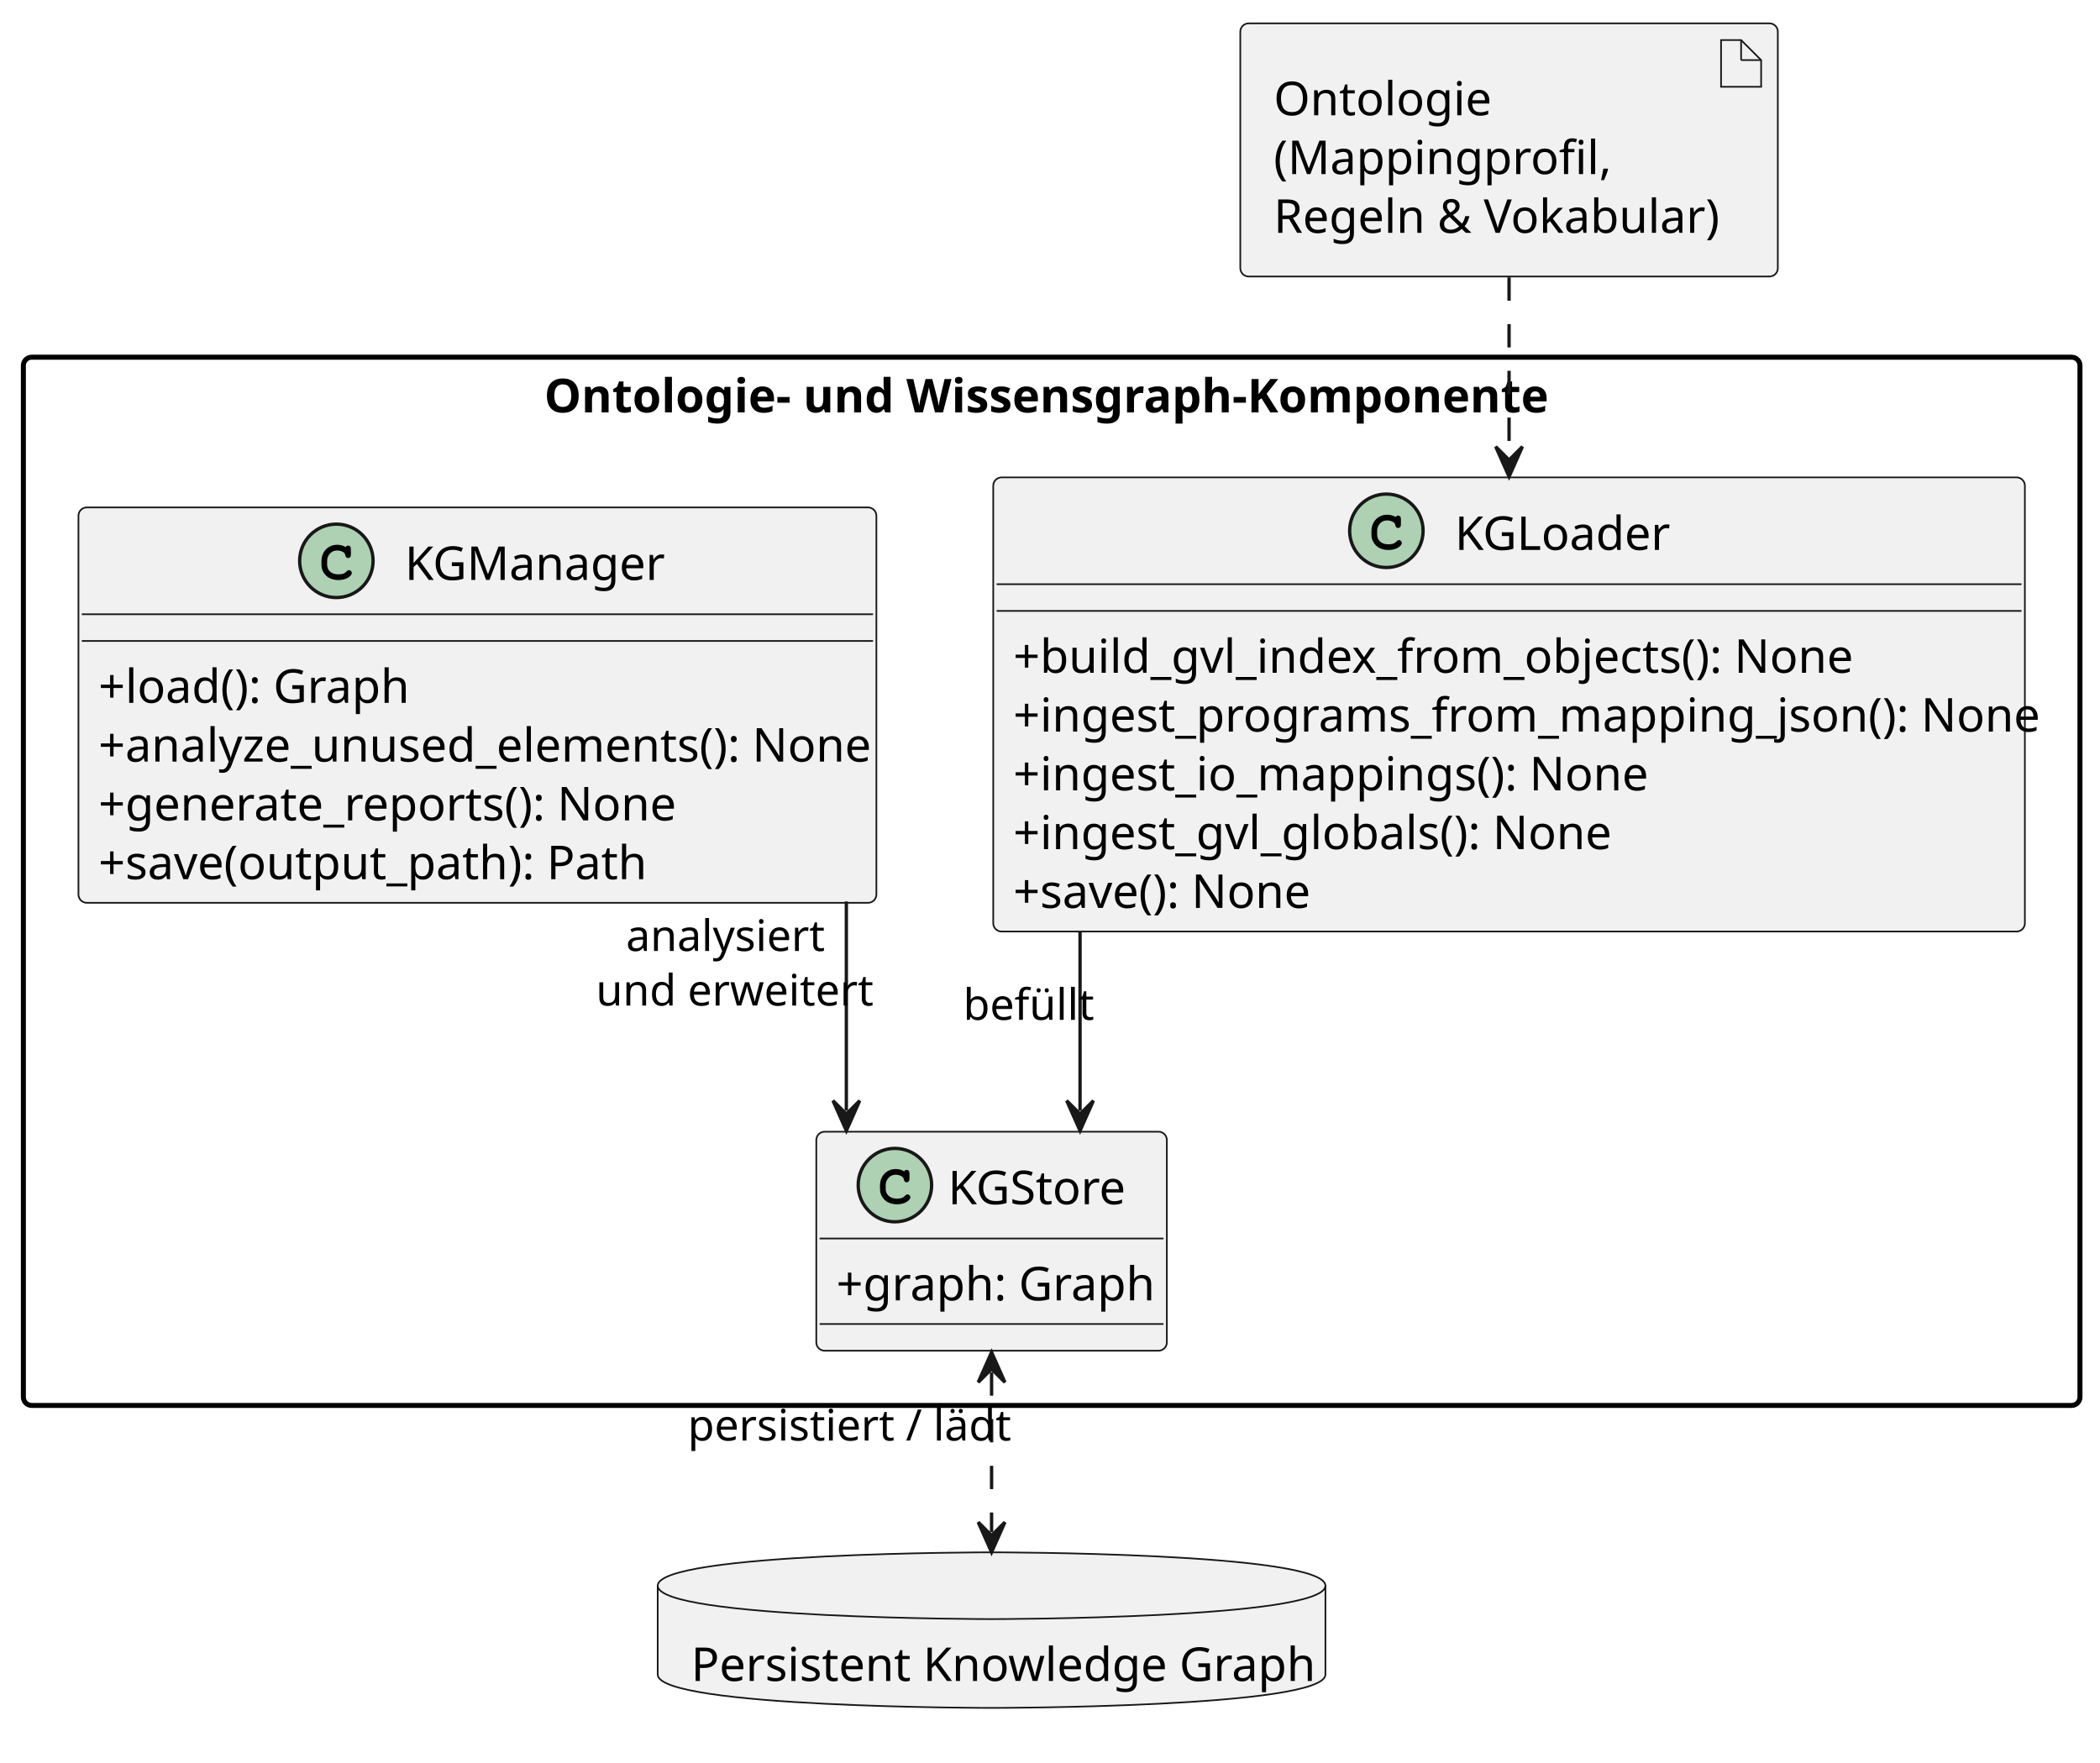
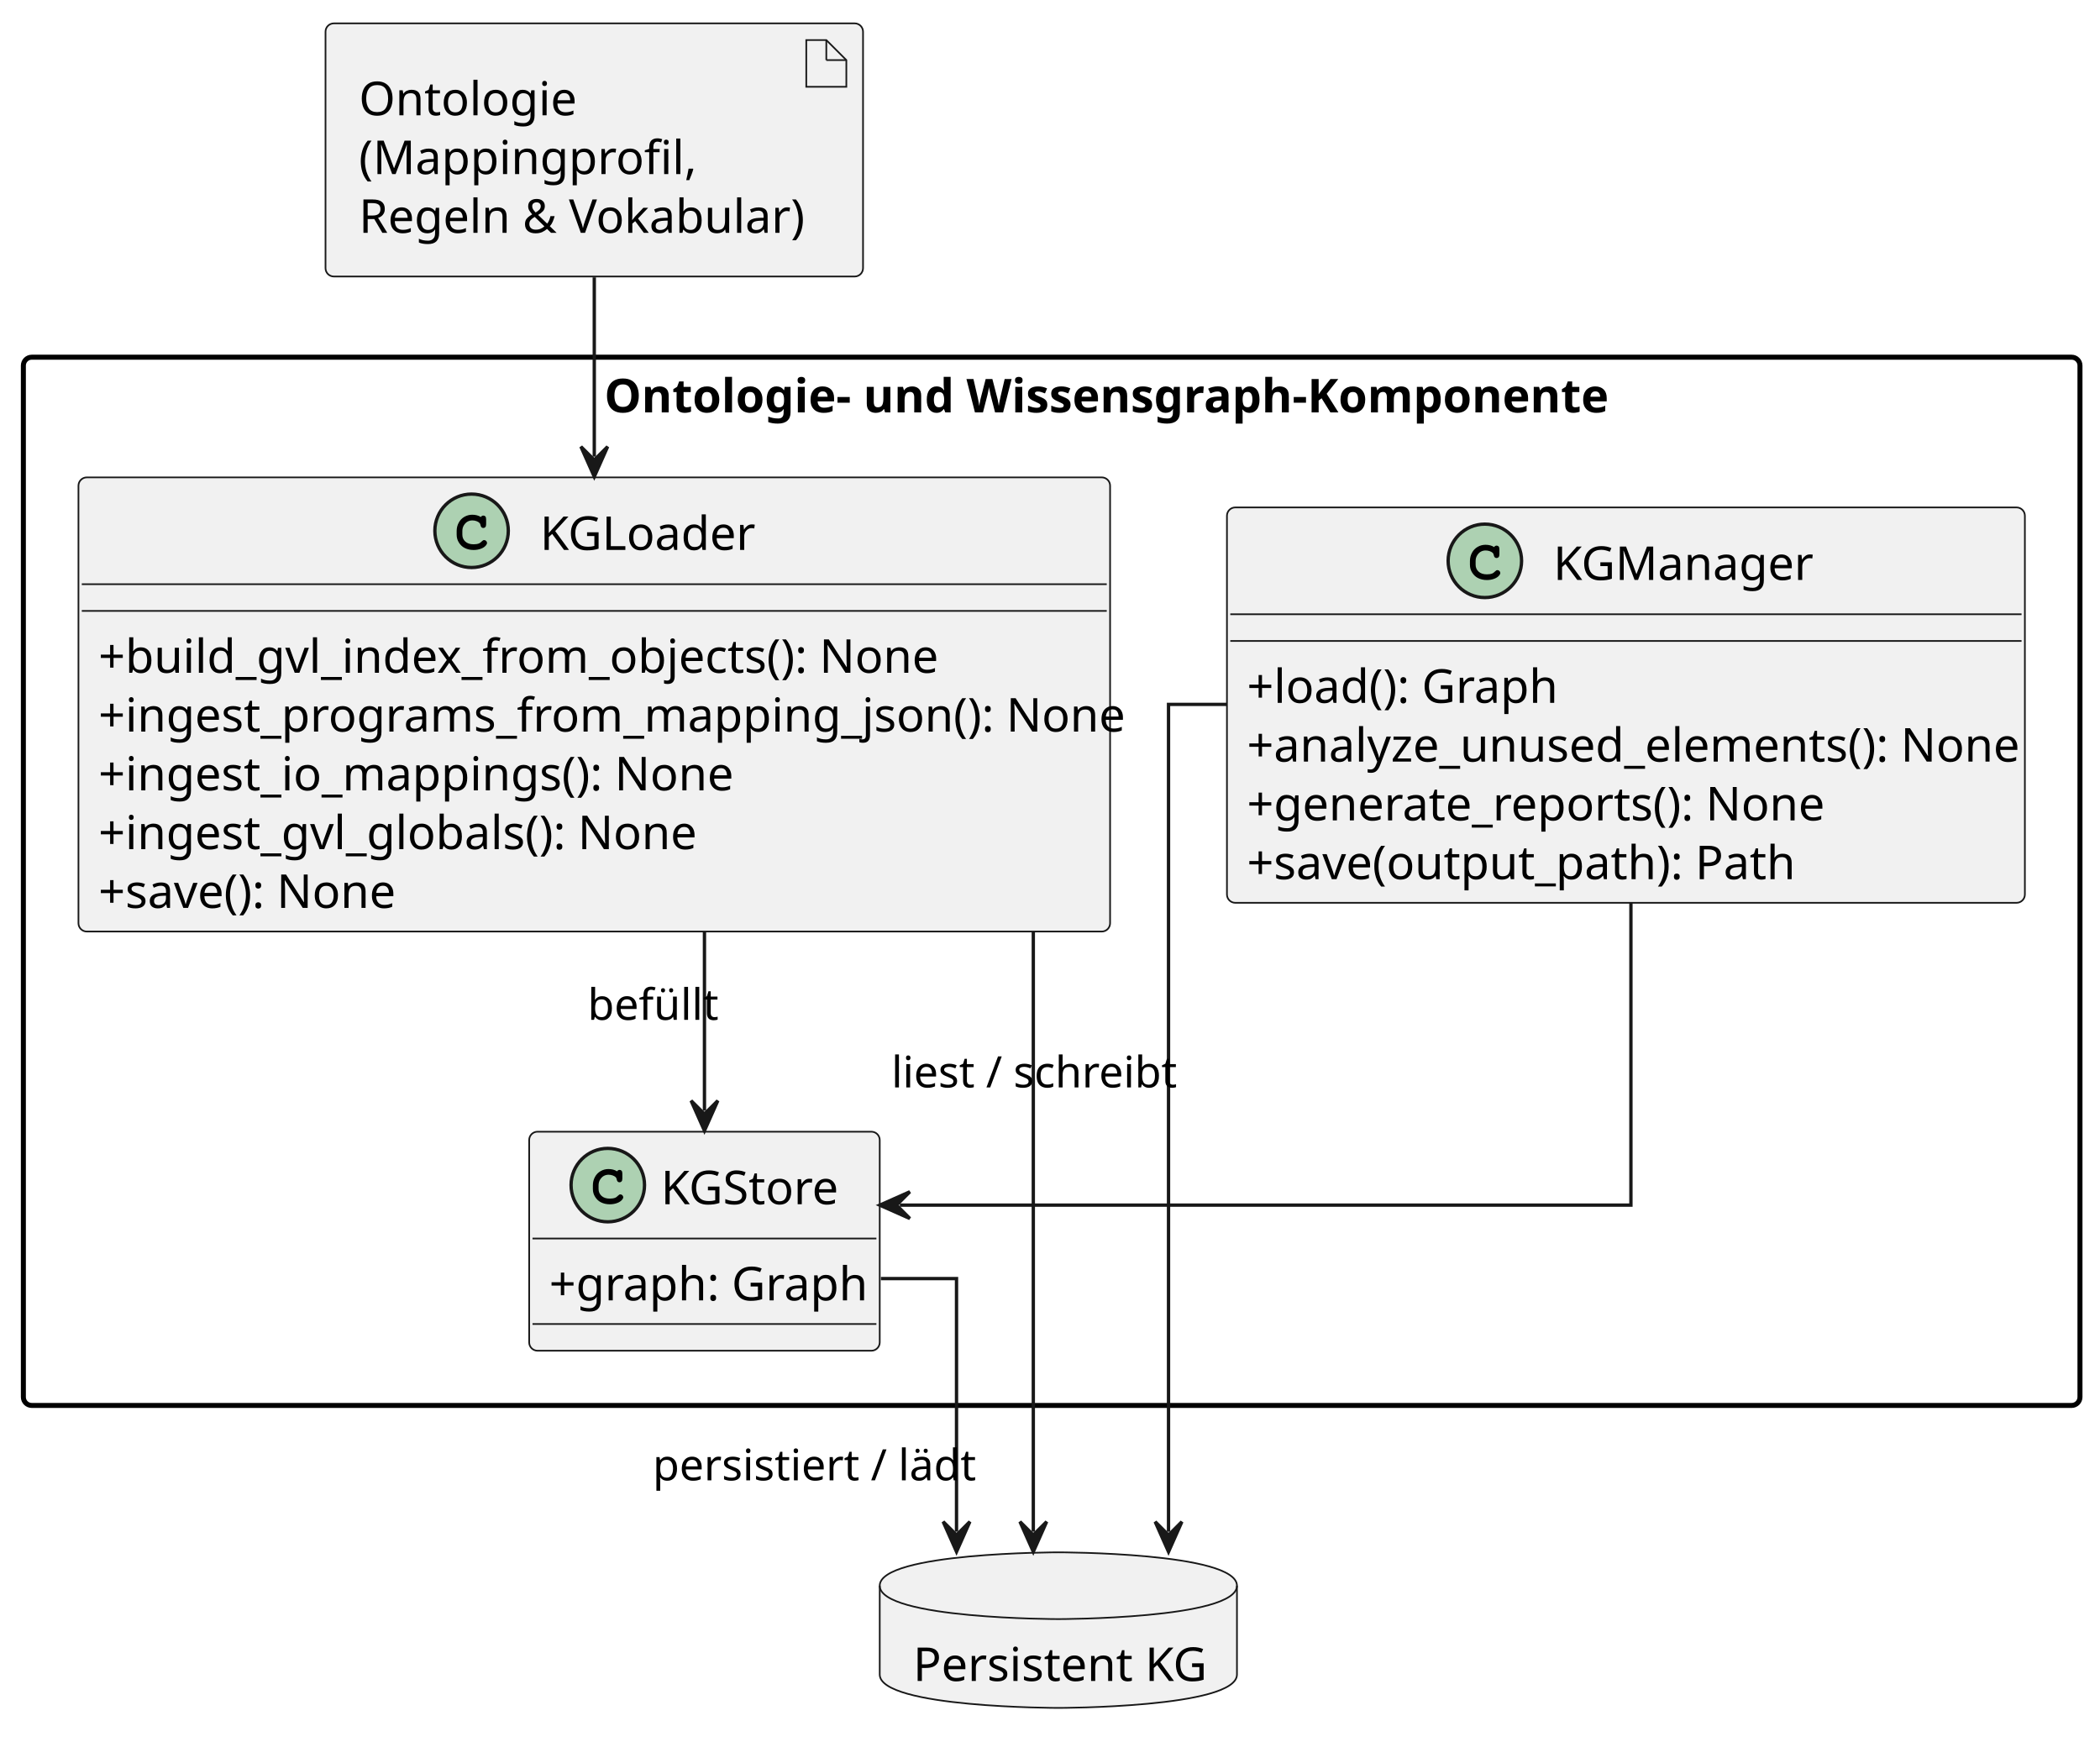
<svg xmlns="http://www.w3.org/2000/svg" contentStyleType="text/css" height="528px" preserveAspectRatio="none" style="width:629px;height:528px;background:#FFFFFF;" version="1.1" viewBox="0 0 629 528" width="629px" zoomAndPan="magnify">
  <defs />
  <g>
-     <g id="cluster_Ontologie- und Wissensgraph-Komponente">
+     <g id="cluster_         Ontologie- und Wissensgraph-Komponente">
      <rect fill="none" height="314" rx="2.5" ry="2.5" style="stroke:#000000;stroke-width:1.5;" width="616" x="7" y="107" />
-       <text fill="#000000" font-family="sans-serif" font-size="14" font-weight="bold" lengthAdjust="spacing" textLength="304" x="163" y="123.533">Ontologie- und Wissensgraph-Komponente</text>
+       <text fill="#000000" font-family="sans-serif" font-size="14" font-weight="bold" lengthAdjust="spacing" textLength="304" x="181" y="123.533">Ontologie- und Wissensgraph-Komponente</text>
    </g>
    <g id="elem_KGLoader">
-       <rect codeLine="13" fill="#F1F1F1" height="136.047" id="KGLoader" rx="2.5" ry="2.5" style="stroke:#181818;stroke-width:0.5;" width="309" x="297.5" y="143" />
-       <ellipse cx="415.25" cy="159" fill="#ADD1B2" rx="11" ry="11" style="stroke:#181818;stroke-width:1.0;" />
-       <path d="M418.016,154.875 Q418.172,154.656 418.359,154.547 Q418.547,154.438 418.766,154.438 Q419.141,154.438 419.375,154.695 Q419.609,154.953 419.609,155.562 L419.609,157.016 Q419.609,157.625 419.375,157.891 Q419.141,158.156 418.766,158.156 Q418.422,158.156 418.219,157.953 Q418.016,157.766 417.906,157.25 Q417.859,156.891 417.672,156.703 Q417.344,156.328 416.734,156.109 Q416.125,155.891 415.5,155.891 Q414.734,155.891 414.102,156.219 Q413.469,156.547 412.977,157.297 Q412.484,158.047 412.484,159.078 L412.484,160.172 Q412.484,161.406 413.375,162.227 Q414.266,163.047 415.859,163.047 Q416.797,163.047 417.453,162.797 Q417.844,162.641 418.266,162.203 Q418.531,161.938 418.68,161.859 Q418.828,161.781 419.031,161.781 Q419.359,161.781 419.617,162.039 Q419.875,162.297 419.875,162.641 Q419.875,162.984 419.531,163.391 Q419.031,163.969 418.234,164.297 Q417.156,164.75 415.859,164.75 Q414.344,164.75 413.141,164.125 Q412.156,163.625 411.469,162.555 Q410.781,161.484 410.781,160.203 L410.781,159.047 Q410.781,157.719 411.398,156.57 Q412.016,155.422 413.109,154.805 Q414.203,154.188 415.438,154.188 Q416.172,154.188 416.82,154.352 Q417.469,154.516 418.016,154.875 Z " fill="#000000" />
-       <text fill="#000000" font-family="sans-serif" font-size="14" lengthAdjust="spacing" textLength="65" x="435.75" y="164.728">KGLoader</text>
-       <line style="stroke:#181818;stroke-width:0.5;" x1="298.5" x2="605.5" y1="175" y2="175" />
-       <line style="stroke:#181818;stroke-width:0.5;" x1="298.5" x2="605.5" y1="183" y2="183" />
-       <text fill="#000000" font-family="sans-serif" font-size="14" lengthAdjust="spacing" textLength="245" x="303.5" y="201.533">+build_gvl_index_from_objects(): None</text>
-       <text fill="#000000" font-family="sans-serif" font-size="14" lengthAdjust="spacing" textLength="297" x="303.5" y="219.143">+ingest_programs_from_mapping_json(): None</text>
-       <text fill="#000000" font-family="sans-serif" font-size="14" lengthAdjust="spacing" textLength="185" x="303.5" y="236.752">+ingest_io_mappings(): None</text>
-       <text fill="#000000" font-family="sans-serif" font-size="14" lengthAdjust="spacing" textLength="176" x="303.5" y="254.361">+ingest_gvl_globals(): None</text>
-       <text fill="#000000" font-family="sans-serif" font-size="14" lengthAdjust="spacing" textLength="89" x="303.5" y="271.971">+save(): None</text>
+       <rect codeLine="13" fill="#F1F1F1" height="136.047" id="KGLoader" rx="2.5" ry="2.5" style="stroke:#181818;stroke-width:0.5;" width="309" x="23.5" y="143" />
+       <ellipse cx="141.25" cy="159" fill="#ADD1B2" rx="11" ry="11" style="stroke:#181818;stroke-width:1.0;" />
+       <path d="M144.016,154.875 Q144.172,154.656 144.359,154.547 Q144.547,154.438 144.766,154.438 Q145.141,154.438 145.375,154.695 Q145.609,154.953 145.609,155.562 L145.609,157.016 Q145.609,157.625 145.375,157.891 Q145.141,158.156 144.766,158.156 Q144.422,158.156 144.219,157.953 Q144.016,157.766 143.906,157.25 Q143.859,156.891 143.672,156.703 Q143.344,156.328 142.734,156.109 Q142.125,155.891 141.5,155.891 Q140.734,155.891 140.102,156.219 Q139.469,156.547 138.977,157.297 Q138.484,158.047 138.484,159.078 L138.484,160.172 Q138.484,161.406 139.375,162.227 Q140.266,163.047 141.859,163.047 Q142.797,163.047 143.453,162.797 Q143.844,162.641 144.266,162.203 Q144.531,161.938 144.68,161.859 Q144.828,161.781 145.031,161.781 Q145.359,161.781 145.617,162.039 Q145.875,162.297 145.875,162.641 Q145.875,162.984 145.531,163.391 Q145.031,163.969 144.234,164.297 Q143.156,164.75 141.859,164.75 Q140.344,164.75 139.141,164.125 Q138.156,163.625 137.469,162.555 Q136.781,161.484 136.781,160.203 L136.781,159.047 Q136.781,157.719 137.398,156.57 Q138.016,155.422 139.109,154.805 Q140.203,154.188 141.438,154.188 Q142.172,154.188 142.82,154.352 Q143.469,154.516 144.016,154.875 Z " fill="#000000" />
+       <text fill="#000000" font-family="sans-serif" font-size="14" lengthAdjust="spacing" textLength="65" x="161.75" y="164.728">KGLoader</text>
+       <line style="stroke:#181818;stroke-width:0.5;" x1="24.5" x2="331.5" y1="175" y2="175" />
+       <line style="stroke:#181818;stroke-width:0.5;" x1="24.5" x2="331.5" y1="183" y2="183" />
+       <text fill="#000000" font-family="sans-serif" font-size="14" lengthAdjust="spacing" textLength="245" x="29.5" y="201.533">+build_gvl_index_from_objects(): None</text>
+       <text fill="#000000" font-family="sans-serif" font-size="14" lengthAdjust="spacing" textLength="297" x="29.5" y="219.143">+ingest_programs_from_mapping_json(): None</text>
+       <text fill="#000000" font-family="sans-serif" font-size="14" lengthAdjust="spacing" textLength="185" x="29.5" y="236.752">+ingest_io_mappings(): None</text>
+       <text fill="#000000" font-family="sans-serif" font-size="14" lengthAdjust="spacing" textLength="176" x="29.5" y="254.361">+ingest_gvl_globals(): None</text>
+       <text fill="#000000" font-family="sans-serif" font-size="14" lengthAdjust="spacing" textLength="89" x="29.5" y="271.971">+save(): None</text>
    </g>
    <g id="elem_KGManager">
-       <rect codeLine="21" fill="#F1F1F1" height="118.438" id="KGManager" rx="2.5" ry="2.5" style="stroke:#181818;stroke-width:0.5;" width="239" x="23.5" y="152" />
-       <ellipse cx="100.75" cy="168" fill="#ADD1B2" rx="11" ry="11" style="stroke:#181818;stroke-width:1.0;" />
-       <path d="M103.516,163.875 Q103.672,163.656 103.859,163.547 Q104.047,163.438 104.266,163.438 Q104.641,163.438 104.875,163.695 Q105.109,163.953 105.109,164.562 L105.109,166.016 Q105.109,166.625 104.875,166.891 Q104.641,167.156 104.266,167.156 Q103.922,167.156 103.719,166.953 Q103.516,166.766 103.406,166.25 Q103.359,165.891 103.172,165.703 Q102.844,165.328 102.234,165.109 Q101.625,164.891 101,164.891 Q100.234,164.891 99.602,165.219 Q98.969,165.547 98.477,166.297 Q97.984,167.047 97.984,168.078 L97.984,169.172 Q97.984,170.406 98.875,171.227 Q99.766,172.047 101.359,172.047 Q102.297,172.047 102.953,171.797 Q103.344,171.641 103.766,171.203 Q104.031,170.938 104.18,170.859 Q104.328,170.781 104.531,170.781 Q104.859,170.781 105.117,171.039 Q105.375,171.297 105.375,171.641 Q105.375,171.984 105.031,172.391 Q104.531,172.969 103.734,173.297 Q102.656,173.75 101.359,173.75 Q99.844,173.75 98.641,173.125 Q97.656,172.625 96.969,171.555 Q96.281,170.484 96.281,169.203 L96.281,168.047 Q96.281,166.719 96.898,165.57 Q97.516,164.422 98.609,163.805 Q99.703,163.188 100.938,163.188 Q101.672,163.188 102.32,163.352 Q102.969,163.516 103.516,163.875 Z " fill="#000000" />
-       <text fill="#000000" font-family="sans-serif" font-size="14" lengthAdjust="spacing" textLength="76" x="121.25" y="173.728">KGManager</text>
-       <line style="stroke:#181818;stroke-width:0.5;" x1="24.5" x2="261.5" y1="184" y2="184" />
-       <line style="stroke:#181818;stroke-width:0.5;" x1="24.5" x2="261.5" y1="192" y2="192" />
-       <text fill="#000000" font-family="sans-serif" font-size="14" lengthAdjust="spacing" textLength="93" x="29.5" y="210.533">+load(): Graph</text>
-       <text fill="#000000" font-family="sans-serif" font-size="14" lengthAdjust="spacing" textLength="227" x="29.5" y="228.143">+analyze_unused_elements(): None</text>
-       <text fill="#000000" font-family="sans-serif" font-size="14" lengthAdjust="spacing" textLength="169" x="29.5" y="245.752">+generate_reports(): None</text>
-       <text fill="#000000" font-family="sans-serif" font-size="14" lengthAdjust="spacing" textLength="161" x="29.5" y="263.361">+save(output_path): Path</text>
+       <rect codeLine="21" fill="#F1F1F1" height="118.438" id="KGManager" rx="2.5" ry="2.5" style="stroke:#181818;stroke-width:0.5;" width="239" x="367.5" y="152" />
+       <ellipse cx="444.75" cy="168" fill="#ADD1B2" rx="11" ry="11" style="stroke:#181818;stroke-width:1.0;" />
+       <path d="M447.516,163.875 Q447.672,163.656 447.859,163.547 Q448.047,163.438 448.266,163.438 Q448.641,163.438 448.875,163.695 Q449.109,163.953 449.109,164.562 L449.109,166.016 Q449.109,166.625 448.875,166.891 Q448.641,167.156 448.266,167.156 Q447.922,167.156 447.719,166.953 Q447.516,166.766 447.406,166.25 Q447.359,165.891 447.172,165.703 Q446.844,165.328 446.234,165.109 Q445.625,164.891 445,164.891 Q444.234,164.891 443.602,165.219 Q442.969,165.547 442.477,166.297 Q441.984,167.047 441.984,168.078 L441.984,169.172 Q441.984,170.406 442.875,171.227 Q443.766,172.047 445.359,172.047 Q446.297,172.047 446.953,171.797 Q447.344,171.641 447.766,171.203 Q448.031,170.938 448.18,170.859 Q448.328,170.781 448.531,170.781 Q448.859,170.781 449.117,171.039 Q449.375,171.297 449.375,171.641 Q449.375,171.984 449.031,172.391 Q448.531,172.969 447.734,173.297 Q446.656,173.75 445.359,173.75 Q443.844,173.75 442.641,173.125 Q441.656,172.625 440.969,171.555 Q440.281,170.484 440.281,169.203 L440.281,168.047 Q440.281,166.719 440.898,165.57 Q441.516,164.422 442.609,163.805 Q443.703,163.188 444.938,163.188 Q445.672,163.188 446.32,163.352 Q446.969,163.516 447.516,163.875 Z " fill="#000000" />
+       <text fill="#000000" font-family="sans-serif" font-size="14" lengthAdjust="spacing" textLength="76" x="465.25" y="173.728">KGManager</text>
+       <line style="stroke:#181818;stroke-width:0.5;" x1="368.5" x2="605.5" y1="184" y2="184" />
+       <line style="stroke:#181818;stroke-width:0.5;" x1="368.5" x2="605.5" y1="192" y2="192" />
+       <text fill="#000000" font-family="sans-serif" font-size="14" lengthAdjust="spacing" textLength="93" x="373.5" y="210.533">+load(): Graph</text>
+       <text fill="#000000" font-family="sans-serif" font-size="14" lengthAdjust="spacing" textLength="227" x="373.5" y="228.143">+analyze_unused_elements(): None</text>
+       <text fill="#000000" font-family="sans-serif" font-size="14" lengthAdjust="spacing" textLength="169" x="373.5" y="245.752">+generate_reports(): None</text>
+       <text fill="#000000" font-family="sans-serif" font-size="14" lengthAdjust="spacing" textLength="161" x="373.5" y="263.361">+save(output_path): Path</text>
    </g>
    <g id="elem_KGStore">
-       <rect codeLine="28" fill="#F1F1F1" height="65.609" id="KGStore" rx="2.5" ry="2.5" style="stroke:#181818;stroke-width:0.5;" width="105" x="244.5" y="339" />
-       <ellipse cx="268.05" cy="355" fill="#ADD1B2" rx="11" ry="11" style="stroke:#181818;stroke-width:1.0;" />
-       <path d="M270.816,350.875 Q270.972,350.656 271.159,350.547 Q271.347,350.438 271.566,350.438 Q271.941,350.438 272.175,350.695 Q272.409,350.953 272.409,351.562 L272.409,353.016 Q272.409,353.625 272.175,353.891 Q271.941,354.156 271.566,354.156 Q271.222,354.156 271.019,353.953 Q270.816,353.766 270.706,353.25 Q270.659,352.891 270.472,352.703 Q270.144,352.328 269.534,352.109 Q268.925,351.891 268.3,351.891 Q267.534,351.891 266.902,352.219 Q266.269,352.547 265.777,353.297 Q265.284,354.047 265.284,355.078 L265.284,356.172 Q265.284,357.406 266.175,358.227 Q267.066,359.047 268.659,359.047 Q269.597,359.047 270.253,358.797 Q270.644,358.641 271.066,358.203 Q271.331,357.938 271.48,357.859 Q271.628,357.781 271.831,357.781 Q272.159,357.781 272.417,358.039 Q272.675,358.297 272.675,358.641 Q272.675,358.984 272.331,359.391 Q271.831,359.969 271.034,360.297 Q269.956,360.75 268.659,360.75 Q267.144,360.75 265.941,360.125 Q264.956,359.625 264.269,358.555 Q263.581,357.484 263.581,356.203 L263.581,355.047 Q263.581,353.719 264.198,352.57 Q264.816,351.422 265.909,350.805 Q267.003,350.188 268.238,350.188 Q268.972,350.188 269.62,350.352 Q270.269,350.516 270.816,350.875 Z " fill="#000000" />
-       <text fill="#000000" font-family="sans-serif" font-size="14" lengthAdjust="spacing" textLength="54" x="283.95" y="360.728">KGStore</text>
-       <line style="stroke:#181818;stroke-width:0.5;" x1="245.5" x2="348.5" y1="371" y2="371" />
-       <text fill="#000000" font-family="sans-serif" font-size="14" lengthAdjust="spacing" textLength="93" x="250.5" y="389.533">+graph: Graph</text>
-       <line style="stroke:#181818;stroke-width:0.5;" x1="245.5" x2="348.5" y1="396.609" y2="396.609" />
+       <rect codeLine="28" fill="#F1F1F1" height="65.609" id="KGStore" rx="2.5" ry="2.5" style="stroke:#181818;stroke-width:0.5;" width="105" x="158.5" y="339" />
+       <ellipse cx="182.05" cy="355" fill="#ADD1B2" rx="11" ry="11" style="stroke:#181818;stroke-width:1.0;" />
+       <path d="M184.816,350.875 Q184.972,350.656 185.159,350.547 Q185.347,350.438 185.566,350.438 Q185.941,350.438 186.175,350.695 Q186.409,350.953 186.409,351.562 L186.409,353.016 Q186.409,353.625 186.175,353.891 Q185.941,354.156 185.566,354.156 Q185.222,354.156 185.019,353.953 Q184.816,353.766 184.706,353.25 Q184.659,352.891 184.472,352.703 Q184.144,352.328 183.534,352.109 Q182.925,351.891 182.3,351.891 Q181.534,351.891 180.902,352.219 Q180.269,352.547 179.777,353.297 Q179.284,354.047 179.284,355.078 L179.284,356.172 Q179.284,357.406 180.175,358.227 Q181.066,359.047 182.659,359.047 Q183.597,359.047 184.253,358.797 Q184.644,358.641 185.066,358.203 Q185.331,357.938 185.48,357.859 Q185.628,357.781 185.831,357.781 Q186.159,357.781 186.417,358.039 Q186.675,358.297 186.675,358.641 Q186.675,358.984 186.331,359.391 Q185.831,359.969 185.034,360.297 Q183.956,360.75 182.659,360.75 Q181.144,360.75 179.941,360.125 Q178.956,359.625 178.269,358.555 Q177.581,357.484 177.581,356.203 L177.581,355.047 Q177.581,353.719 178.198,352.57 Q178.816,351.422 179.909,350.805 Q181.003,350.188 182.238,350.188 Q182.972,350.188 183.62,350.352 Q184.269,350.516 184.816,350.875 Z " fill="#000000" />
+       <text fill="#000000" font-family="sans-serif" font-size="14" lengthAdjust="spacing" textLength="54" x="197.95" y="360.728">KGStore</text>
+       <line style="stroke:#181818;stroke-width:0.5;" x1="159.5" x2="262.5" y1="371" y2="371" />
+       <text fill="#000000" font-family="sans-serif" font-size="14" lengthAdjust="spacing" textLength="93" x="164.5" y="389.533">+graph: Graph</text>
+       <line style="stroke:#181818;stroke-width:0.5;" x1="159.5" x2="262.5" y1="396.609" y2="396.609" />
    </g>
    <g id="elem_Ontology">
-       <rect fill="#F1F1F1" height="75.828" rx="2.5" ry="2.5" style="stroke:#181818;stroke-width:0.5;" width="161" x="371.5" y="7" />
-       <polygon fill="#F1F1F1" points="515.5,12,515.5,26,527.5,26,527.5,18,521.5,12,515.5,12" style="stroke:#181818;stroke-width:0.5;" />
-       <line style="stroke:#181818;stroke-width:0.5;" x1="521.5" x2="521.5" y1="12" y2="18" />
-       <line style="stroke:#181818;stroke-width:0.5;" x1="527.5" x2="521.5" y1="18" y2="18" />
-       <text fill="#000000" font-family="sans-serif" font-size="14" lengthAdjust="spacing" textLength="61" x="381.5" y="34.533">Ontologie</text>
-       <text fill="#000000" font-family="sans-serif" font-size="14" lengthAdjust="spacing" textLength="94" x="381.5" y="52.143">(Mappingprofil,</text>
-       <text fill="#000000" font-family="sans-serif" font-size="14" lengthAdjust="spacing" textLength="131" x="381.5" y="69.752">Regeln &amp; Vokabular)</text>
+       <rect fill="#F1F1F1" height="75.828" rx="2.5" ry="2.5" style="stroke:#181818;stroke-width:0.5;" width="161" x="97.5" y="7" />
+       <polygon fill="#F1F1F1" points="241.5,12,241.5,26,253.5,26,253.5,18,247.5,12,241.5,12" style="stroke:#181818;stroke-width:0.5;" />
+       <line style="stroke:#181818;stroke-width:0.5;" x1="247.5" x2="247.5" y1="12" y2="18" />
+       <line style="stroke:#181818;stroke-width:0.5;" x1="253.5" x2="247.5" y1="18" y2="18" />
+       <text fill="#000000" font-family="sans-serif" font-size="14" lengthAdjust="spacing" textLength="61" x="107.5" y="34.533">Ontologie</text>
+       <text fill="#000000" font-family="sans-serif" font-size="14" lengthAdjust="spacing" textLength="94" x="107.5" y="52.143">(Mappingprofil,</text>
+       <text fill="#000000" font-family="sans-serif" font-size="14" lengthAdjust="spacing" textLength="131" x="107.5" y="69.752">Regeln &amp; Vokabular)</text>
    </g>
    <g id="elem_KGDatabase">
-       <path d="M197,475 C197,465 297,465 297,465 C297,465 397,465 397,475 L397,501.609 C397,511.609 297,511.609 297,511.609 C297,511.609 197,511.609 197,501.609 L197,475 " fill="#F1F1F1" style="stroke:#181818;stroke-width:0.5;" />
-       <path d="M197,475 C197,485 297,485 297,485 C297,485 397,485 397,475 " fill="none" style="stroke:#181818;stroke-width:0.5;" />
-       <text fill="#000000" font-family="sans-serif" font-size="14" lengthAdjust="spacing" textLength="180" x="207" y="503.533">Persistent Knowledge Graph</text>
+       <path d="M263.5,475 C263.5,465 317,465 317,465 C317,465 370.5,465 370.5,475 L370.5,501.609 C370.5,511.609 317,511.609 317,511.609 C317,511.609 263.5,511.609 263.5,501.609 L263.5,475 " fill="#F1F1F1" style="stroke:#181818;stroke-width:0.5;" />
+       <path d="M263.5,475 C263.5,485 317,485 317,485 C317,485 370.5,485 370.5,475 " fill="none" style="stroke:#181818;stroke-width:0.5;" />
+       <text fill="#000000" font-family="sans-serif" font-size="14" lengthAdjust="spacing" textLength="87" x="273.5" y="503.533">Persistent KG</text>
    </g>
    <g id="link_KGLoader_KGStore">
-       <path codeLine="32" d="M323.5,279.28 C323.5,299.85 323.5,315.51 323.5,332.71 " fill="none" id="KGLoader-to-KGStore" style="stroke:#181818;stroke-width:1.0;" />
-       <polygon fill="#181818" points="323.5,338.71,327.5,329.71,323.5,333.71,319.5,329.71,323.5,338.71" style="stroke:#181818;stroke-width:1.0;" />
-       <text fill="#000000" font-family="sans-serif" font-size="13" lengthAdjust="spacing" textLength="34" x="288.5" y="305.495">befüllt</text>
+       <path codeLine="32" d="M211,279.28 C211,299.85 211,315.51 211,332.71 " fill="none" id="KGLoader-to-KGStore" style="stroke:#181818;stroke-width:1.0;" />
+       <polygon fill="#181818" points="211,338.71,215,329.71,211,333.71,207,329.71,211,338.71" style="stroke:#181818;stroke-width:1.0;" />
+       <text fill="#000000" font-family="sans-serif" font-size="13" lengthAdjust="spacing" textLength="34" x="176" y="305.495">befüllt</text>
    </g>
    <g id="link_KGManager_KGStore">
-       <path codeLine="33" d="M253.5,270.04 C253.5,293.19 253.5,312.9 253.5,332.71 " fill="none" id="KGManager-to-KGStore" style="stroke:#181818;stroke-width:1.0;" />
-       <polygon fill="#181818" points="253.5,338.71,257.5,329.71,253.5,333.71,249.5,329.71,253.5,338.71" style="stroke:#181818;stroke-width:1.0;" />
-       <text fill="#000000" font-family="sans-serif" font-size="13" lengthAdjust="spacing" textLength="56" x="187.5" y="284.865">analysiert</text>
-       <text fill="#000000" font-family="sans-serif" font-size="13" lengthAdjust="spacing" textLength="74" x="178.5" y="301.217">und erweitert</text>
+       <path codeLine="35" d="M488.5,270.28 C488.5,312.21 488.5,361 488.5,361 C488.5,361 349.97,361 269.52,361 " fill="none" id="KGManager-to-KGStore" style="stroke:#181818;stroke-width:1.0;" />
+       <polygon fill="#181818" points="263.52,361,272.52,365,268.52,361,272.52,357,263.52,361" style="stroke:#181818;stroke-width:1.0;" />
    </g>
    <g id="link_Ontology_KGLoader">
-       <path codeLine="36" d="M452,83.08 C452,100.79 452,116.4 452,136.79 " fill="none" id="Ontology-to-KGLoader" style="stroke:#181818;stroke-width:1.0;stroke-dasharray:7.0,7.0;" />
-       <polygon fill="#181818" points="452,142.79,456,133.79,452,137.79,448,133.79,452,142.79" style="stroke:#181818;stroke-width:1.0;" />
+       <path codeLine="36" d="M178,83.08 C178,100.79 178,116.4 178,136.79 " fill="none" id="Ontology-to-KGLoader" style="stroke:#181818;stroke-width:1.0;" />
+       <polygon fill="#181818" points="178,142.79,182,133.79,178,137.79,174,133.79,178,142.79" style="stroke:#181818;stroke-width:1.0;" />
    </g>
    <g id="link_KGStore_KGDatabase">
-       <path codeLine="37" d="M297,411.07 C297,430.18 297,441.76 297,458.97 " fill="none" id="KGStore-KGDatabase" style="stroke:#181818;stroke-width:1.0;stroke-dasharray:7.0,7.0;" />
-       <polygon fill="#181818" points="297,405.07,293,414.07,297,410.07,301,414.07,297,405.07" style="stroke:#181818;stroke-width:1.0;" />
-       <polygon fill="#181818" points="297,464.97,301,455.97,297,459.97,293,455.97,297,464.97" style="stroke:#181818;stroke-width:1.0;" />
-       <text fill="#000000" font-family="sans-serif" font-size="13" lengthAdjust="spacing" textLength="90" x="206" y="431.515">persistiert / lädt</text>
+       <path codeLine="37" d="M263.85,383 C276.54,383 286.5,383 286.5,383 C286.5,383 286.5,427.72 286.5,458.82 " fill="none" id="KGStore-to-KGDatabase" style="stroke:#181818;stroke-width:1.0;" />
+       <polygon fill="#181818" points="286.5,464.82,290.5,455.82,286.5,459.82,282.5,455.82,286.5,464.82" style="stroke:#181818;stroke-width:1.0;" />
+       <text fill="#000000" font-family="sans-serif" font-size="13" lengthAdjust="spacing" textLength="4" x="238.5" y="427.085"> </text>
+       <text fill="#000000" font-family="sans-serif" font-size="13" lengthAdjust="spacing" textLength="90" x="195.5" y="443.437">persistiert / lädt</text>
+     </g>
+     <g id="link_KGLoader_KGDatabase">
+       <path codeLine="38" d="M309.5,279.24 C309.5,339.58 309.5,418.15 309.5,458.82 " fill="none" id="KGLoader-to-KGDatabase" style="stroke:#181818;stroke-width:1.0;" />
+       <polygon fill="#181818" points="309.5,464.82,313.5,455.82,309.5,459.82,305.5,455.82,309.5,464.82" style="stroke:#181818;stroke-width:1.0;" />
+     </g>
+     <g id="link_KGManager_KGDatabase">
+       <path codeLine="39" d="M367.35,211 C356.79,211 350,211 350,211 C350,211 350,391.73 350,458.84 " fill="none" id="KGManager-to-KGDatabase" style="stroke:#181818;stroke-width:1.0;" />
+       <polygon fill="#181818" points="350,464.84,354,455.84,350,459.84,346,455.84,350,464.84" style="stroke:#181818;stroke-width:1.0;" />
+       <text fill="#000000" font-family="sans-serif" font-size="13" lengthAdjust="spacing" textLength="82" x="267" y="325.735">liest / schreibt</text>
    </g>
  </g>
</svg>
